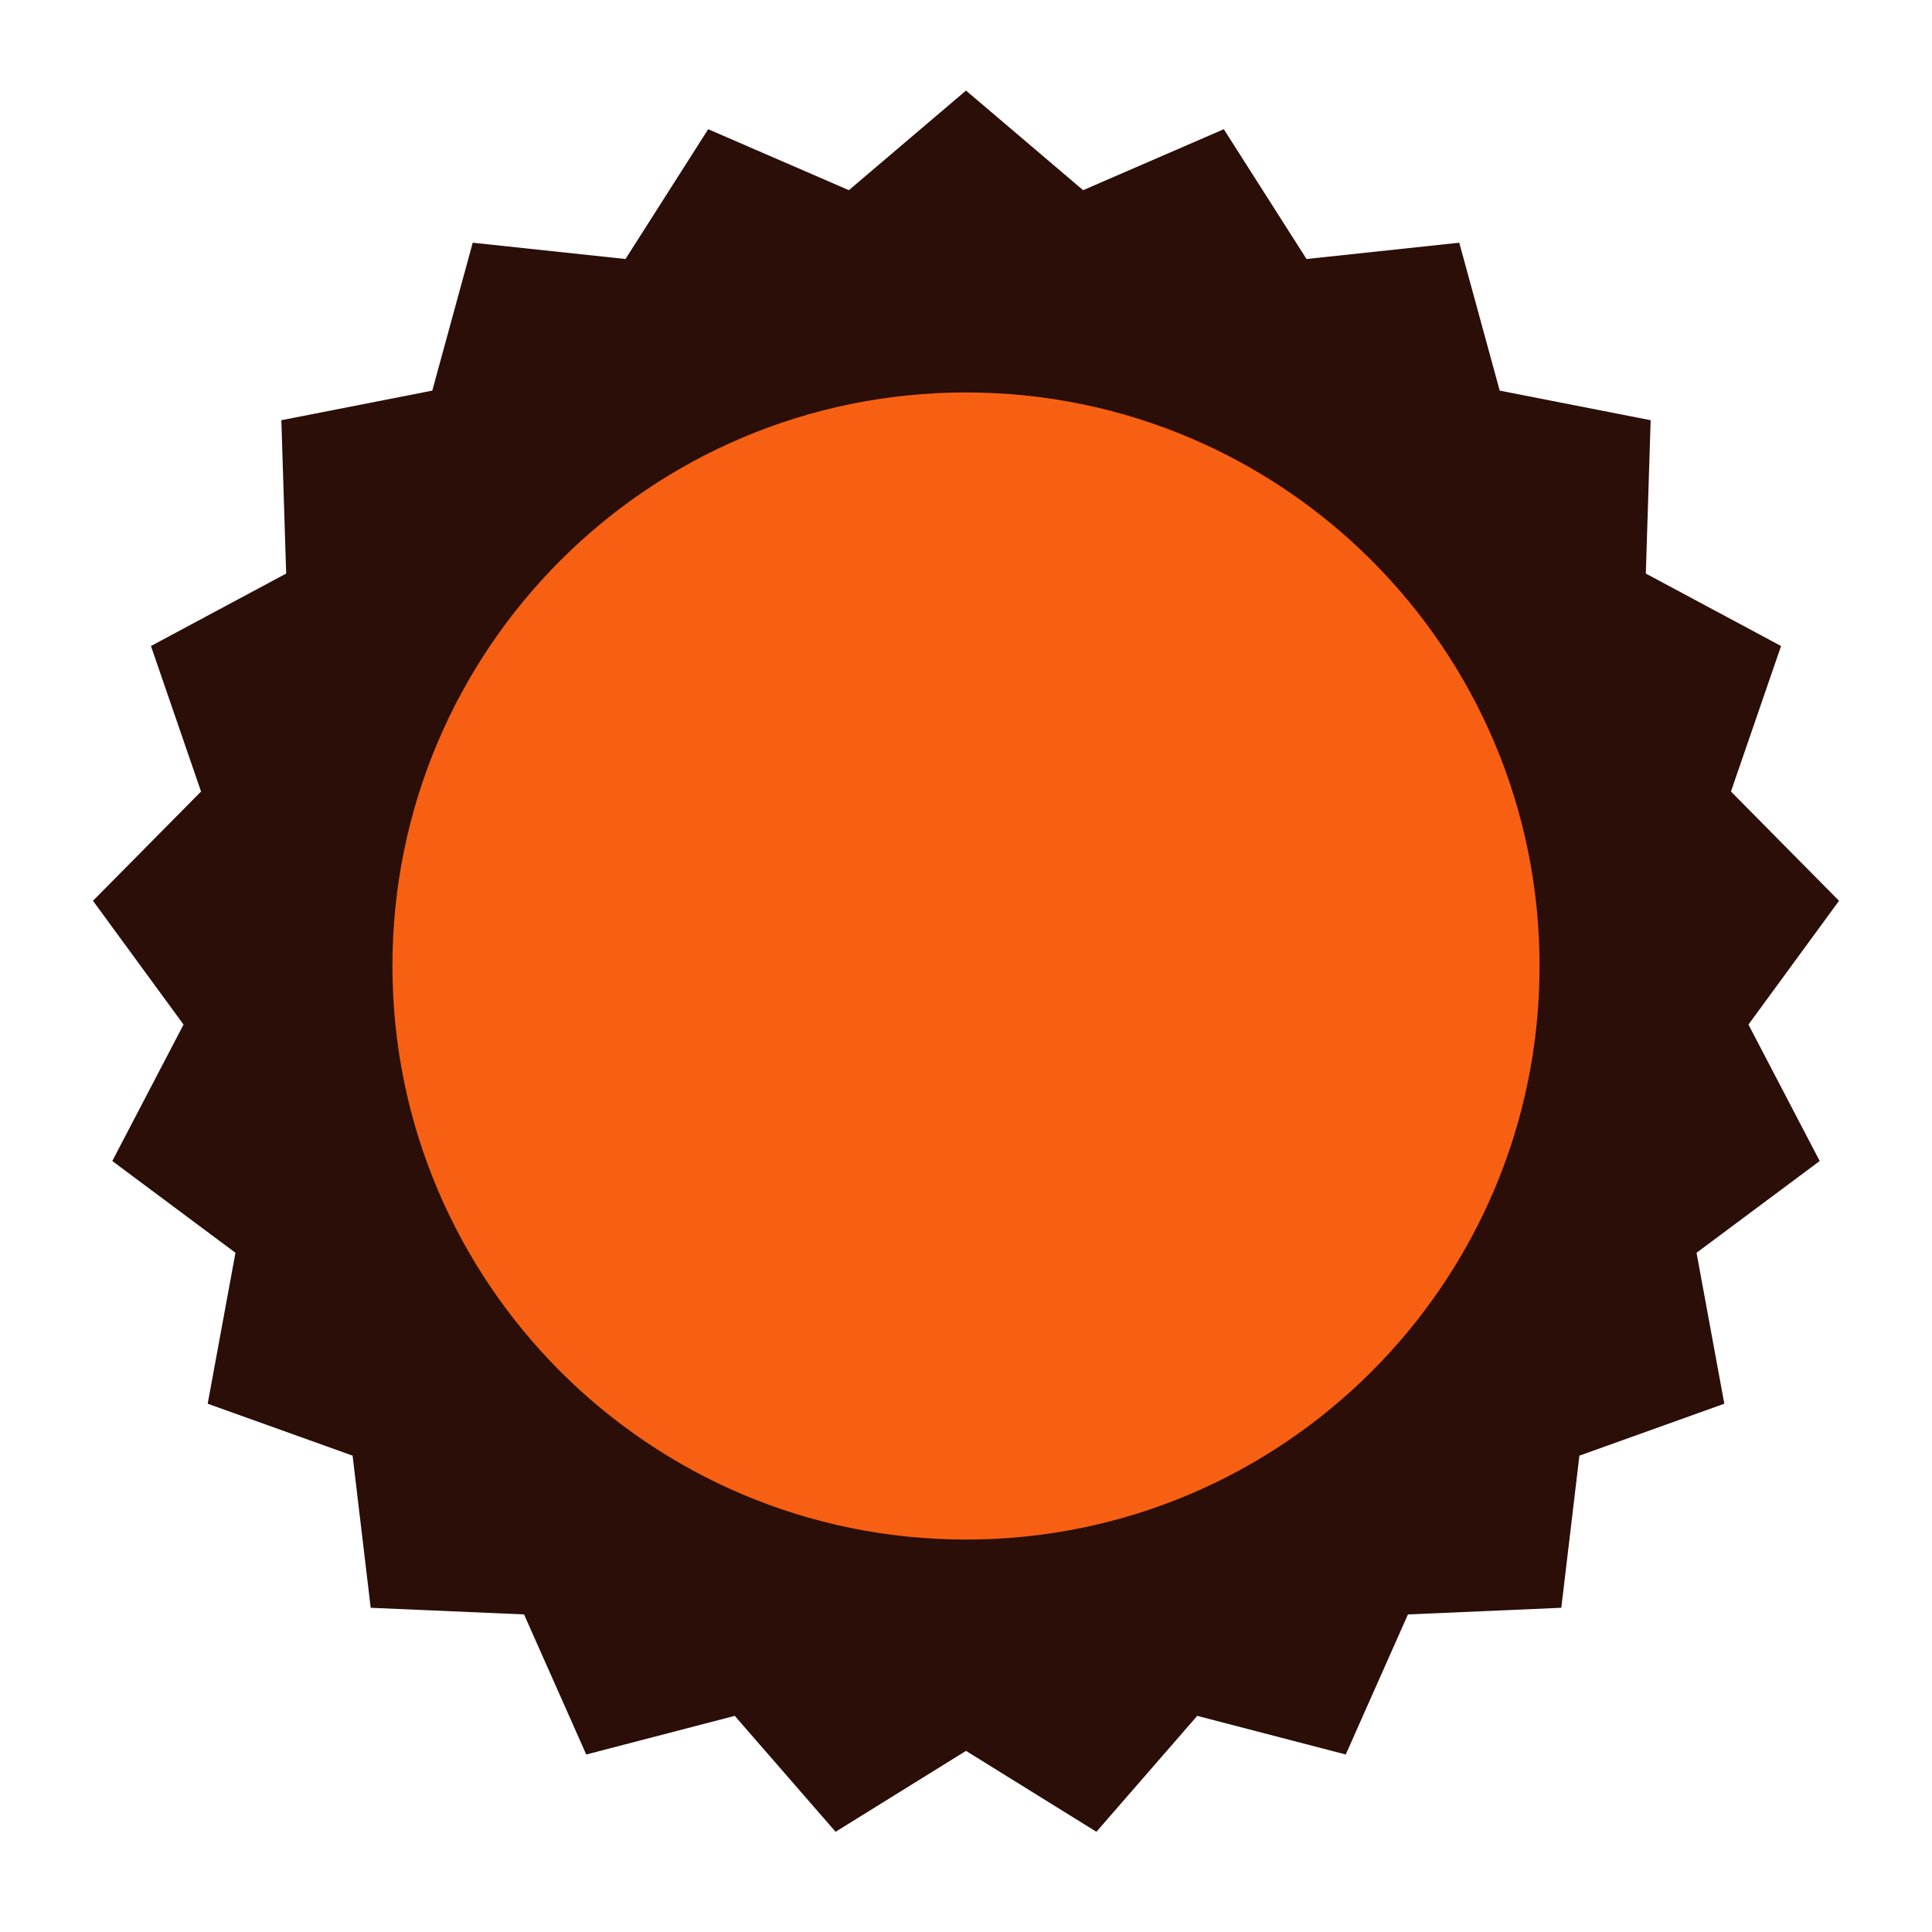
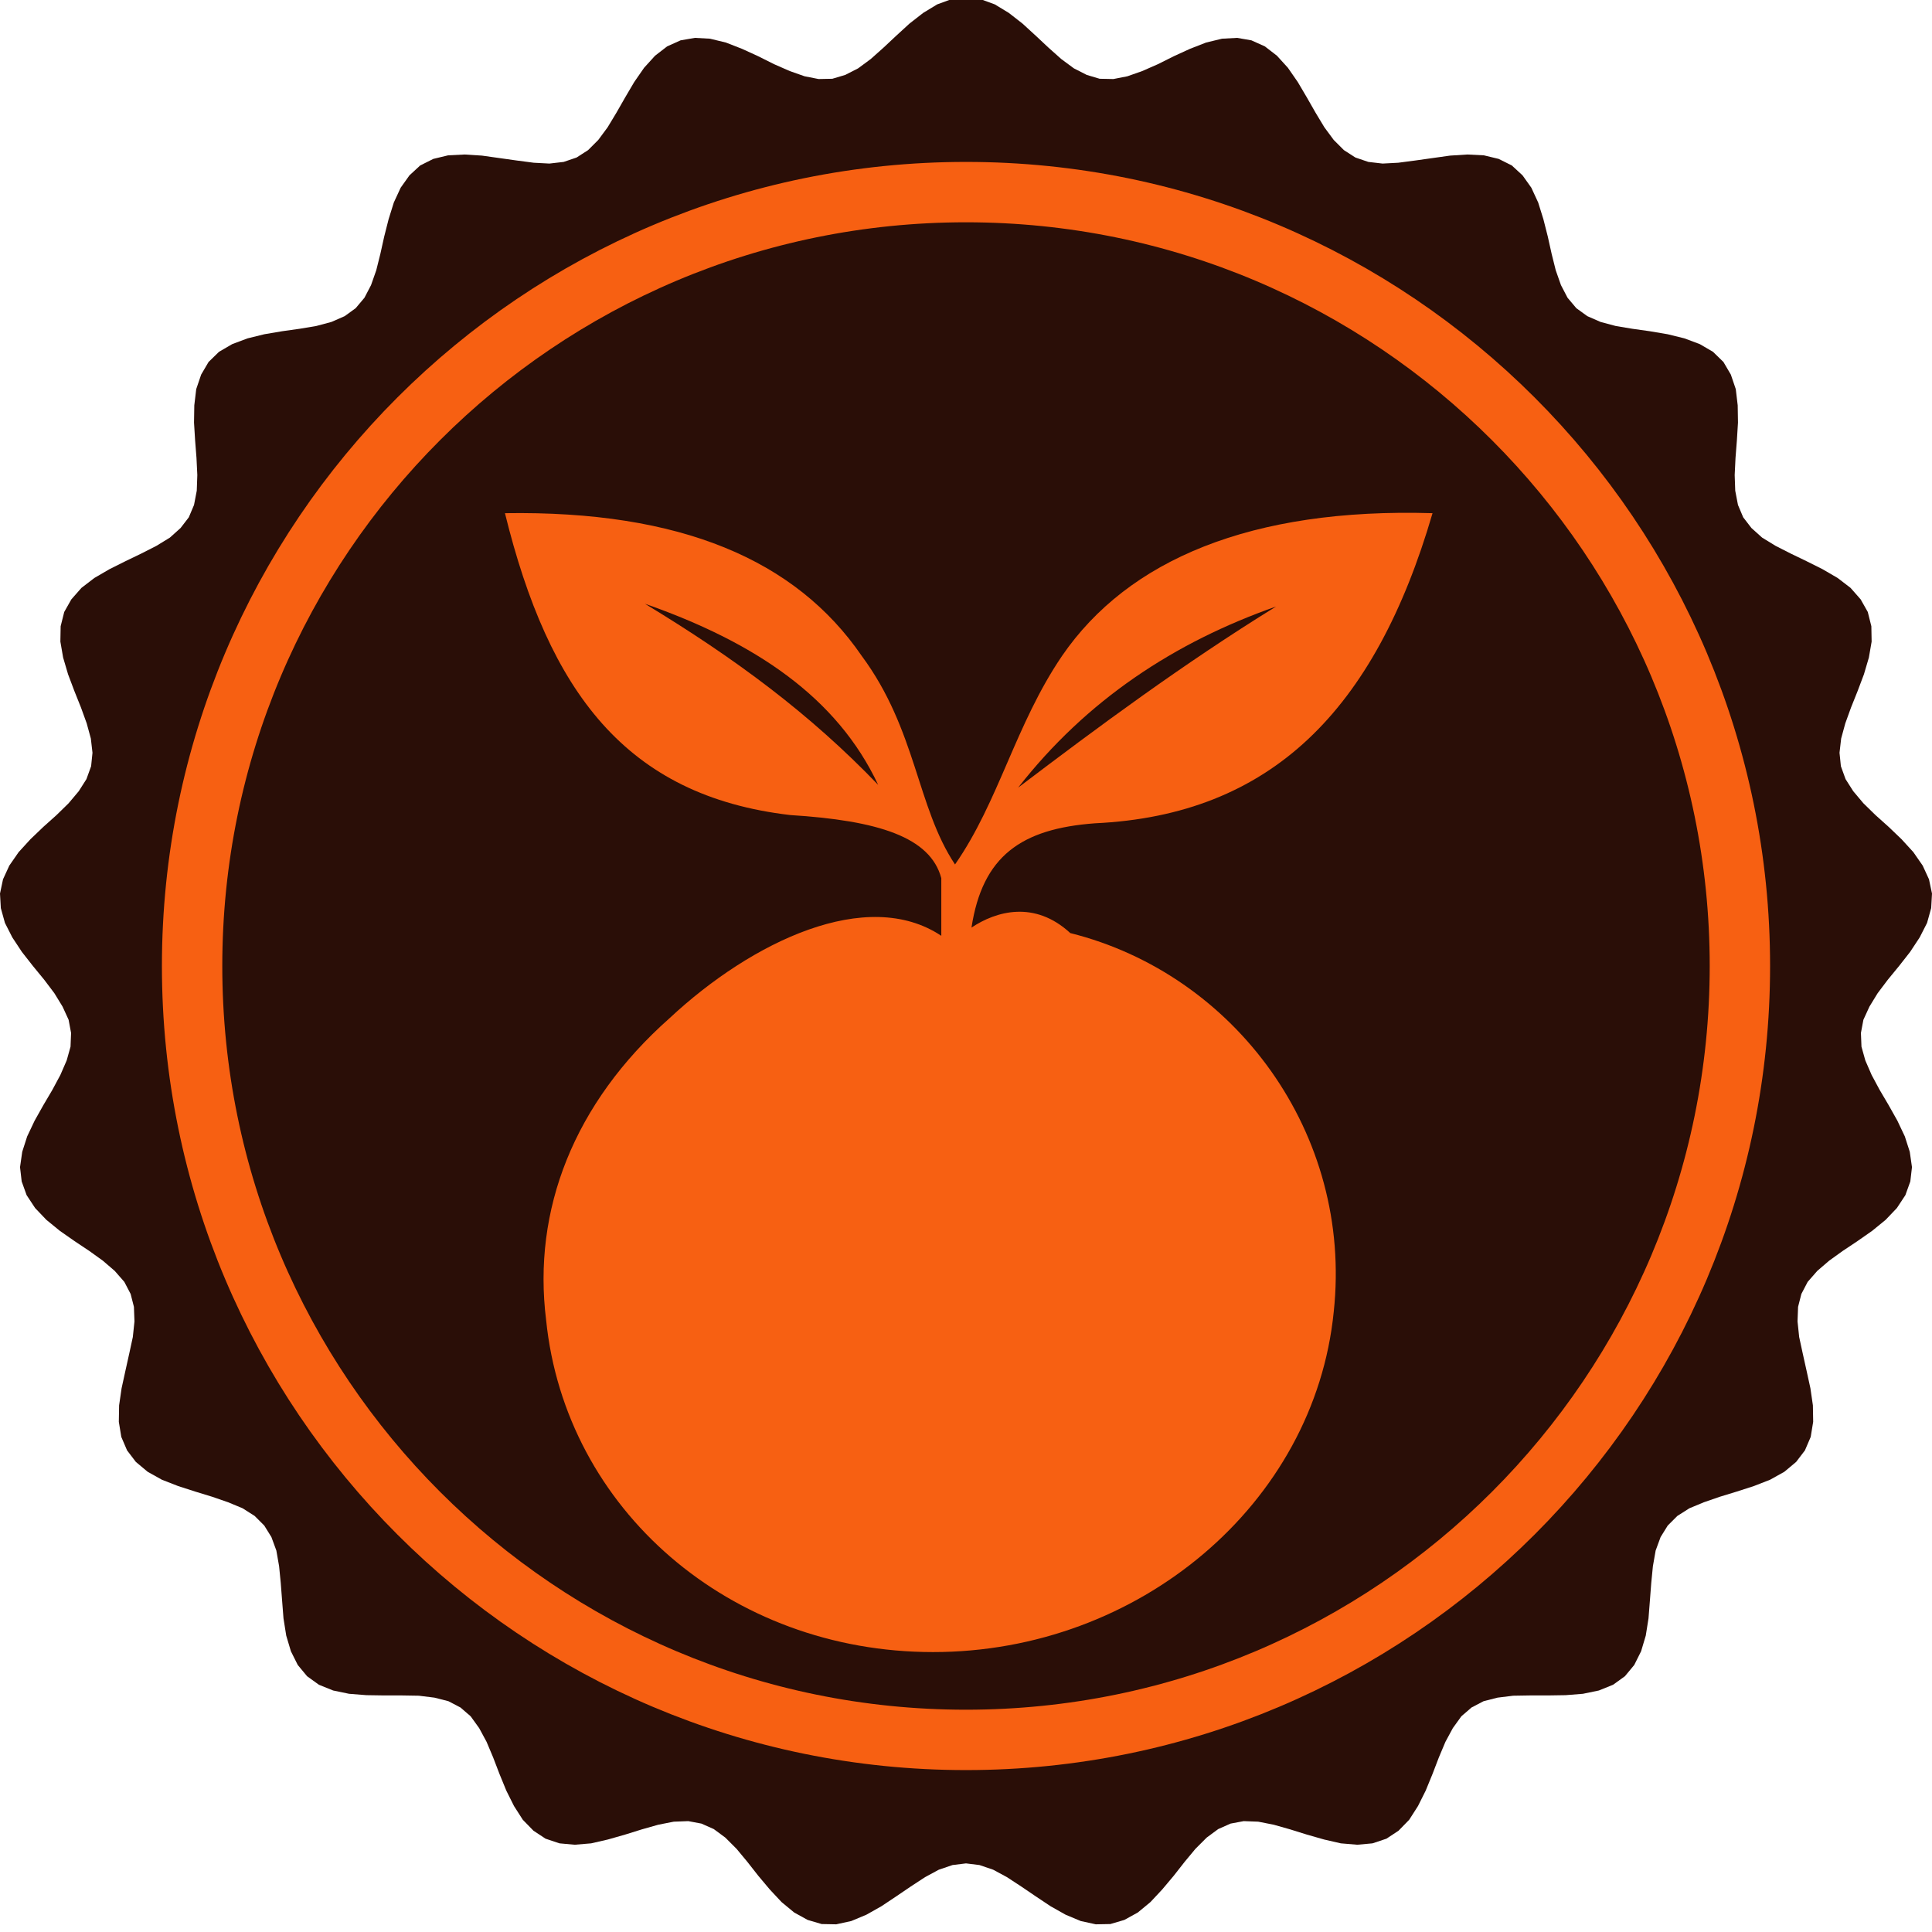
- <svg xmlns="http://www.w3.org/2000/svg" viewBox="0 0 32 32">
-   <path d="M16.00 1.50L17.94 3.15L20.27 2.14L21.64 4.29L24.17 4.02L24.84 6.47L27.34 6.96L27.26 9.50L29.50 10.70L28.67 13.11L30.46 14.92L28.96 16.97L30.14 19.23L28.10 20.75L28.56 23.25L26.16 24.11L25.86 26.63L23.32 26.74L22.29 29.06L19.83 28.42L18.16 30.34L16.00 29.00L13.84 30.34L12.17 28.42L9.71 29.06L8.68 26.74L6.14 26.63L5.84 24.11L3.44 23.25L3.90 20.75L1.86 19.23L3.04 16.97L1.54 14.92L3.33 13.11L2.50 10.70L4.74 9.50L4.66 6.96L7.16 6.47L7.83 4.02L10.36 4.29L11.73 2.14L14.06 3.15L16.00 1.50Z" fill="#2a0e07" />
-   <circle cx="16" cy="16" r="9.5" fill="#f76012" />
+ <svg xmlns="http://www.w3.org/2000/svg" viewBox="160 62 704 704">
+   <path d="M512.0 61.0 L517.3 61.7 L522.5 63.6 L527.6 66.7 L532.6 70.6 L537.4 75.0 L542.1 79.4 L546.7 83.5 L551.3 86.9 L556.0 89.3 L560.7 90.7 L565.7 90.8 L570.8 89.8 L576.2 87.9 L581.9 85.4 L587.7 82.5 L593.6 79.8 L599.5 77.5 L605.3 76.1 L610.8 75.8 L616.0 76.7 L620.9 78.9 L625.3 82.3 L629.3 86.7 L632.9 91.9 L636.2 97.5 L639.4 103.1 L642.6 108.4 L646.0 113.0 L649.7 116.7 L653.9 119.4 L658.6 121.0 L663.8 121.6 L669.5 121.3 L675.6 120.5 L682.0 119.6 L688.4 118.7 L694.7 118.3 L700.7 118.6 L706.1 119.9 L710.9 122.3 L714.8 125.9 L718.0 130.4 L720.5 135.8 L722.4 141.9 L724.0 148.2 L725.4 154.5 L726.9 160.5 L728.8 165.9 L731.2 170.5 L734.4 174.3 L738.4 177.2 L743.2 179.3 L748.8 180.8 L754.8 181.8 L761.2 182.7 L767.7 183.8 L773.8 185.3 L779.4 187.4 L784.2 190.2 L788.0 193.9 L790.7 198.5 L792.5 203.8 L793.2 209.7 L793.3 216.0 L792.9 222.5 L792.4 228.9 L792.1 235.1 L792.3 240.8 L793.3 246.0 L795.2 250.5 L798.2 254.4 L802.1 257.9 L807.0 260.9 L812.5 263.7 L818.3 266.5 L824.1 269.4 L829.6 272.6 L834.3 276.2 L838.0 280.4 L840.6 285.0 L841.9 290.2 L842.0 295.8 L841.0 301.6 L839.2 307.7 L836.9 313.8 L834.5 319.8 L832.4 325.6 L830.9 331.1 L830.3 336.3 L830.8 341.2 L832.5 345.9 L835.3 350.3 L839.0 354.7 L843.4 359.0 L848.2 363.3 L852.9 367.8 L857.2 372.5 L860.6 377.4 L862.9 382.4 L864.0 387.6 L863.7 392.9 L862.2 398.3 L859.5 403.6 L856.0 408.9 L852.0 414.0 L847.9 419.0 L844.2 423.9 L841.2 428.8 L839.0 433.6 L838.1 438.4 L838.3 443.4 L839.7 448.4 L842.0 453.7 L844.9 459.1 L848.2 464.7 L851.4 470.4 L854.1 476.1 L855.9 481.7 L856.7 487.3 L856.1 492.5 L854.3 497.5 L851.2 502.2 L847.1 506.5 L842.2 510.5 L836.9 514.2 L831.5 517.8 L826.5 521.4 L822.2 525.1 L818.7 529.1 L816.4 533.5 L815.2 538.2 L815.0 543.5 L815.6 549.2 L816.9 555.2 L818.3 561.5 L819.7 567.9 L820.6 574.1 L820.7 580.1 L819.8 585.6 L817.7 590.5 L814.5 594.7 L810.2 598.3 L805.0 601.2 L799.1 603.5 L792.9 605.5 L786.7 607.4 L780.9 609.4 L775.6 611.6 L771.2 614.4 L767.7 617.9 L765.1 622.1 L763.3 627.0 L762.3 632.7 L761.7 638.8 L761.2 645.3 L760.7 651.7 L759.7 658.0 L758.0 663.7 L755.5 668.7 L752.1 672.8 L747.8 675.9 L742.6 678.0 L736.8 679.2 L730.5 679.7 L724.0 679.8 L717.5 679.8 L711.4 679.9 L705.7 680.6 L700.6 681.9 L696.2 684.2 L692.5 687.4 L689.4 691.7 L686.7 696.7 L684.3 702.4 L682.0 708.4 L679.5 714.5 L676.7 720.1 L673.5 725.1 L669.6 729.1 L665.2 732.0 L660.1 733.7 L654.6 734.2 L648.6 733.7 L642.5 732.3 L636.2 730.5 L630.1 728.6 L624.1 726.9 L618.5 725.8 L613.2 725.6 L608.4 726.5 L603.9 728.5 L599.7 731.6 L595.6 735.7 L591.7 740.4 L587.7 745.5 L583.5 750.5 L579.2 755.1 L574.6 758.9 L569.7 761.6 L564.6 763.1 L559.3 763.2 L553.8 762.0 L548.3 759.7 L542.8 756.6 L537.4 753.0 L532.1 749.4 L526.9 746.0 L521.9 743.3 L516.9 741.6 L512.0 741.0 L507.1 741.6 L502.1 743.3 L497.1 746.0 L491.9 749.4 L486.6 753.0 L481.2 756.6 L475.7 759.7 L470.2 762.0 L464.7 763.2 L459.4 763.1 L454.3 761.6 L449.4 758.9 L444.8 755.1 L440.5 750.5 L436.3 745.5 L432.3 740.4 L428.4 735.7 L424.3 731.6 L420.1 728.5 L415.6 726.5 L410.8 725.6 L405.5 725.8 L399.9 726.9 L393.9 728.6 L387.8 730.5 L381.5 732.3 L375.4 733.7 L369.4 734.2 L363.9 733.7 L358.8 732.0 L354.4 729.1 L350.5 725.1 L347.3 720.1 L344.5 714.5 L342.0 708.4 L339.7 702.4 L337.3 696.7 L334.6 691.7 L331.5 687.4 L327.8 684.2 L323.4 681.9 L318.3 680.6 L312.6 679.9 L306.5 679.8 L300.0 679.8 L293.5 679.7 L287.2 679.2 L281.4 678.0 L276.2 675.9 L271.9 672.8 L268.5 668.7 L266.0 663.7 L264.3 658.0 L263.3 651.7 L262.8 645.3 L262.3 638.8 L261.7 632.7 L260.7 627.0 L258.9 622.1 L256.3 617.9 L252.8 614.4 L248.4 611.6 L243.1 609.4 L237.3 607.4 L231.1 605.5 L224.9 603.5 L219.0 601.2 L213.8 598.3 L209.5 594.7 L206.3 590.5 L204.2 585.6 L203.3 580.1 L203.4 574.1 L204.3 567.9 L205.7 561.5 L207.1 555.2 L208.4 549.2 L209.0 543.5 L208.8 538.2 L207.6 533.5 L205.3 529.1 L201.8 525.1 L197.5 521.4 L192.5 517.8 L187.1 514.2 L181.8 510.5 L176.9 506.5 L172.8 502.2 L169.7 497.5 L167.9 492.5 L167.3 487.3 L168.1 481.7 L169.9 476.1 L172.6 470.4 L175.8 464.7 L179.1 459.1 L182.0 453.7 L184.3 448.4 L185.7 443.4 L185.9 438.4 L185.0 433.6 L182.8 428.8 L179.8 423.9 L176.1 419.0 L172.0 414.0 L168.0 408.9 L164.5 403.6 L161.8 398.3 L160.3 392.9 L160.0 387.6 L161.1 382.4 L163.4 377.4 L166.8 372.5 L171.1 367.8 L175.8 363.3 L180.6 359.0 L185.0 354.7 L188.7 350.3 L191.5 345.9 L193.2 341.2 L193.7 336.3 L193.1 331.1 L191.6 325.6 L189.5 319.8 L187.1 313.8 L184.8 307.7 L183.0 301.6 L182.0 295.8 L182.1 290.2 L183.4 285.0 L186.0 280.4 L189.7 276.2 L194.4 272.6 L199.9 269.4 L205.7 266.5 L211.5 263.7 L217.0 260.9 L221.9 257.9 L225.8 254.4 L228.8 250.5 L230.7 246.0 L231.7 240.8 L231.9 235.1 L231.6 228.9 L231.1 222.5 L230.7 216.0 L230.8 209.7 L231.5 203.8 L233.3 198.5 L236.0 193.9 L239.8 190.2 L244.6 187.4 L250.2 185.3 L256.3 183.8 L262.8 182.7 L269.2 181.8 L275.2 180.8 L280.8 179.3 L285.6 177.2 L289.6 174.3 L292.8 170.5 L295.2 165.9 L297.1 160.5 L298.6 154.5 L300.0 148.2 L301.6 141.9 L303.5 135.8 L306.0 130.4 L309.2 125.9 L313.1 122.3 L317.9 119.9 L323.3 118.6 L329.3 118.3 L335.6 118.7 L342.0 119.6 L348.4 120.5 L354.5 121.3 L360.2 121.6 L365.4 121.0 L370.1 119.4 L374.3 116.7 L378.0 113.0 L381.4 108.4 L384.6 103.1 L387.8 97.5 L391.1 91.9 L394.7 86.7 L398.7 82.3 L403.1 78.9 L408.0 76.7 L413.2 75.8 L418.7 76.1 L424.5 77.5 L430.4 79.8 L436.3 82.5 L442.1 85.4 L447.8 87.9 L453.2 89.8 L458.3 90.8 L463.3 90.7 L468.0 89.3 L472.7 86.9 L477.3 83.5 L481.9 79.4 L486.6 75.0 L491.4 70.6 L496.4 66.7 L501.5 63.6 L506.7 61.7 L512.0 61.0Z" fill="#2a0e07" />
+   <circle cx="512" cy="414" r="282" fill="none" stroke="#f76012" stroke-width="22" />
+   <g id="chinotto" fill="#f76012">
+     <path d="M503 403 C476 385 434 405 404 433 C369 464 354 503 359 543 C366 612 426 664 500 664 C575 664 639 610 646 540 C653 475 610 417 550 402 C537 390 523 394 514 400 C518 374 532 364 559 362 C623 359 661 321 682 249 C616 247 571 266 547 301 C530 326 524 354 508 377 C494 356 494 328 474 301 C450 266 408 248 344 249 C360 314 388 352 448 359 C480 361 499 367 503 382Z" />
+     <path d="M480 348 C455 322 428 302 395 282 C435 296 465 316 480 348Z" fill="#2a0e07" />
+     <path d="M531 349 C556 317 588 296 625 283 C591 304 560 327 531 349Z" fill="#2a0e07" />
+   </g>
</svg>
